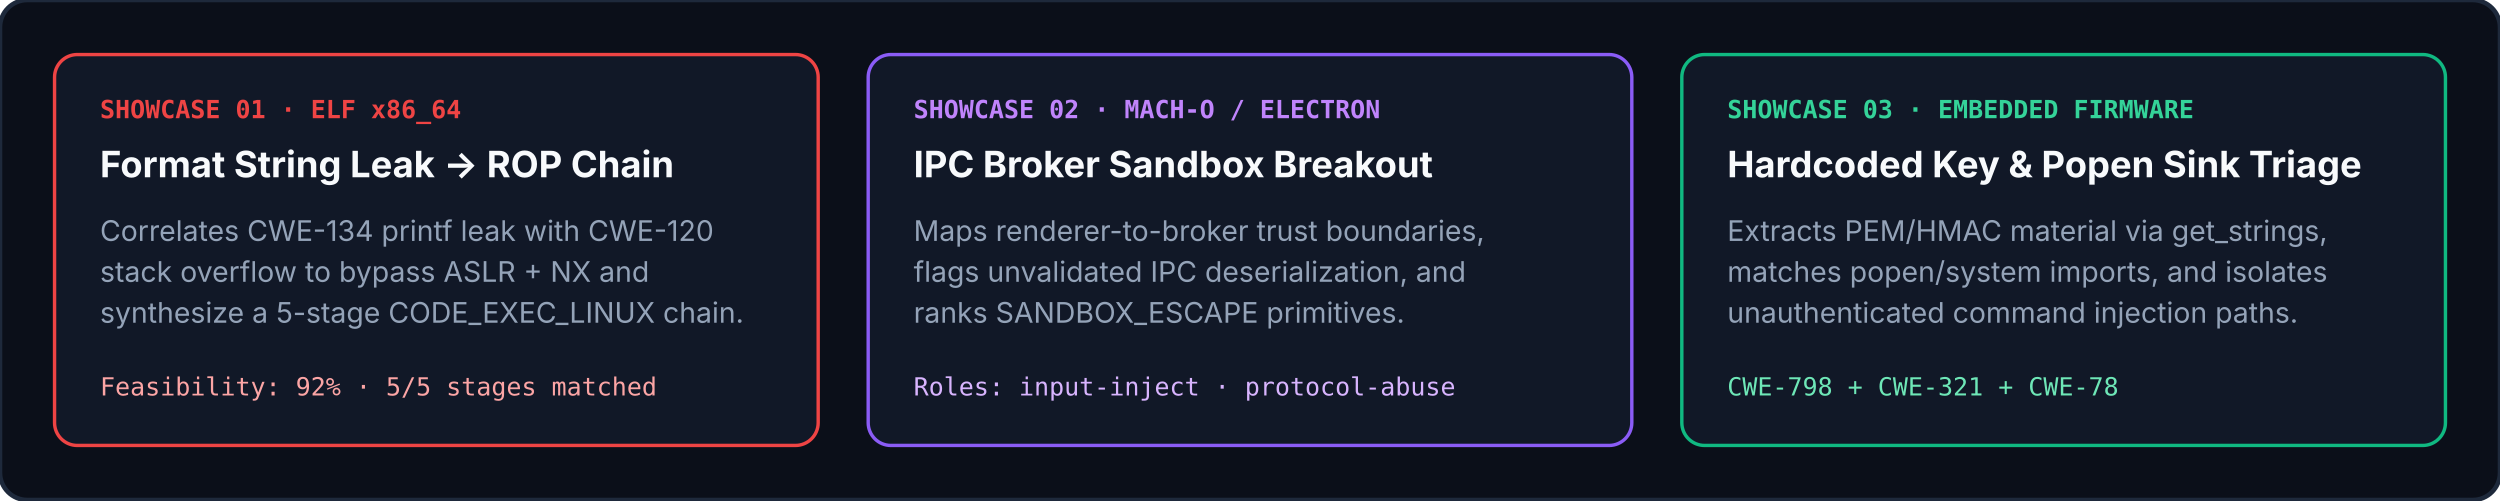
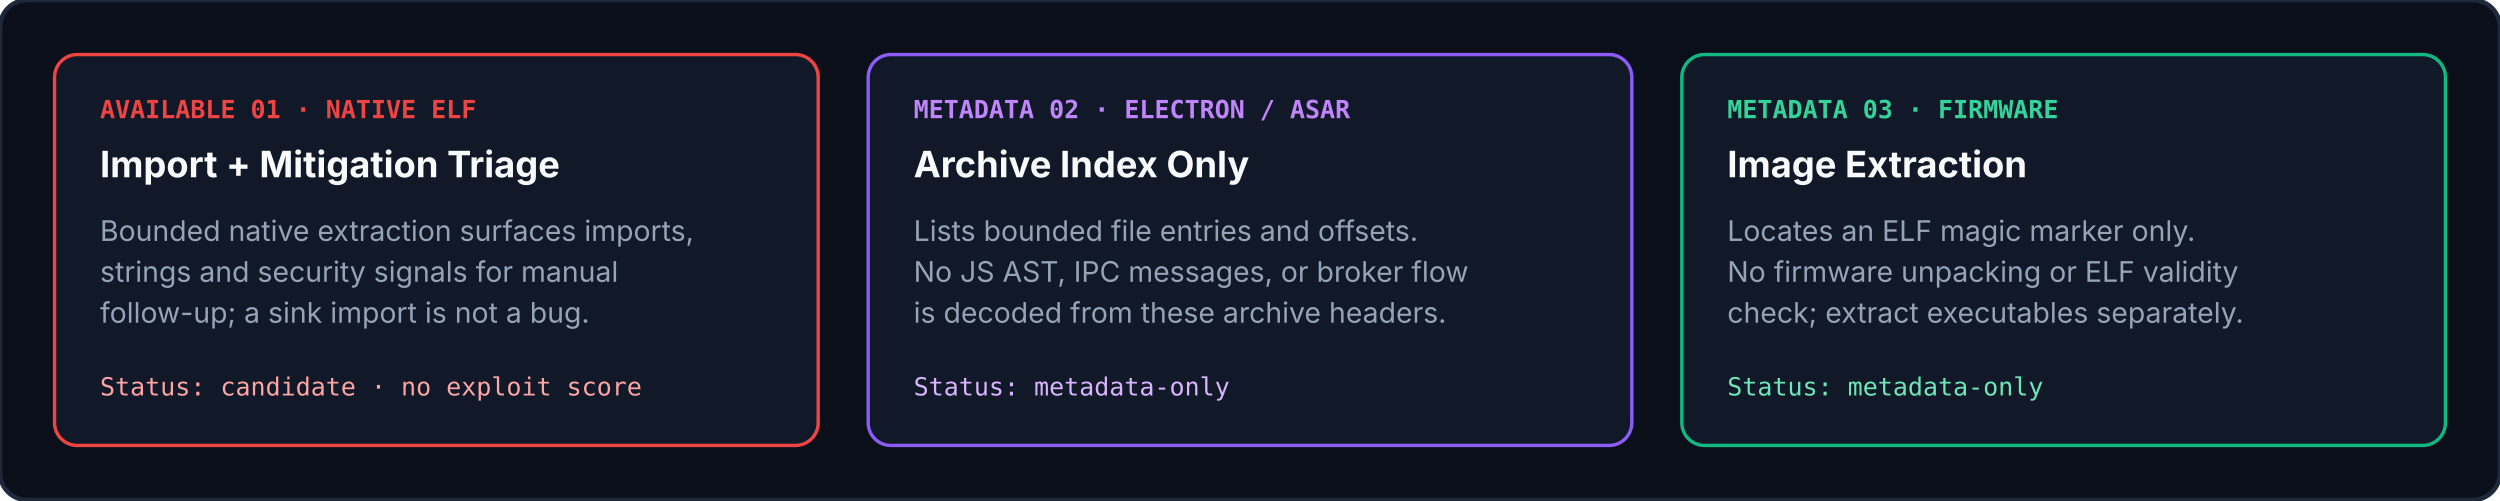
<svg xmlns="http://www.w3.org/2000/svg" viewBox="0 0 1100 220" width="100%" height="100%">
  <rect width="1100" height="220" rx="12" fill="#0b0f19" stroke="#1e293b" stroke-width="2" />
  <rect x="24" y="24" width="336" height="172" rx="10" fill="#111827" stroke="#ef4444" stroke-width="1.5" />
-   <text x="44" y="52" fill="#ef4444" font-family="ui-monospace, SFMono-Regular, Menlo, monospace" font-size="11" font-weight="700">SHOWCASE 01 · ELF x86_64</text>
-   <text x="44" y="78" fill="#f8fafc" font-family="system-ui, -apple-system, sans-serif" font-size="16" font-weight="700">Format String Leak → ROP Chain</text>
-   <text x="44" y="106" fill="#94a3b8" font-family="system-ui, -apple-system, sans-serif" font-size="12.5">Correlates CWE-134 printf leak with CWE-120</text>
-   <text x="44" y="124" fill="#94a3b8" font-family="system-ui, -apple-system, sans-serif" font-size="12.5">stack overflow to bypass ASLR + NX and</text>
-   <text x="44" y="142" fill="#94a3b8" font-family="system-ui, -apple-system, sans-serif" font-size="12.5">synthesize a 5-stage CODE_EXEC_LINUX chain.</text>
-   <text x="44" y="174" fill="#fca5a5" font-family="ui-monospace, SFMono-Regular, Menlo, monospace" font-size="11">Feasibility: 92% · 5/5 stages matched</text>
+   <text x="44" y="52" fill="#ef4444" font-family="ui-monospace, SFMono-Regular, Menlo, monospace" font-size="11" font-weight="700">AVAILABLE 01 · NATIVE ELF</text>
+   <text x="44" y="78" fill="#f8fafc" font-family="system-ui, -apple-system, sans-serif" font-size="16" font-weight="700">Import + Mitigation Triage</text>
+   <text x="44" y="106" fill="#94a3b8" font-family="system-ui, -apple-system, sans-serif" font-size="12.5">Bounded native extraction surfaces imports,</text>
+   <text x="44" y="124" fill="#94a3b8" font-family="system-ui, -apple-system, sans-serif" font-size="12.5">strings and security signals for manual</text>
+   <text x="44" y="142" fill="#94a3b8" font-family="system-ui, -apple-system, sans-serif" font-size="12.5">follow-up; a sink import is not a bug.</text>
+   <text x="44" y="174" fill="#fca5a5" font-family="ui-monospace, SFMono-Regular, Menlo, monospace" font-size="11">Status: candidate · no exploit score</text>
  <rect x="382" y="24" width="336" height="172" rx="10" fill="#111827" stroke="#8b5cf6" stroke-width="1.5" />
-   <text x="402" y="52" fill="#c084fc" font-family="ui-monospace, SFMono-Regular, Menlo, monospace" font-size="11" font-weight="700">SHOWCASE 02 · MACH-O / ELECTRON</text>
-   <text x="402" y="78" fill="#f8fafc" font-family="system-ui, -apple-system, sans-serif" font-size="16" font-weight="700">IPC Broker Sandbox Breakout</text>
-   <text x="402" y="106" fill="#94a3b8" font-family="system-ui, -apple-system, sans-serif" font-size="12.5">Maps renderer-to-broker trust boundaries,</text>
-   <text x="402" y="124" fill="#94a3b8" font-family="system-ui, -apple-system, sans-serif" font-size="12.5">flags unvalidated IPC deserialization, and</text>
-   <text x="402" y="142" fill="#94a3b8" font-family="system-ui, -apple-system, sans-serif" font-size="12.5">ranks SANDBOX_ESCAPE primitives.</text>
-   <text x="402" y="174" fill="#d8b4fe" font-family="ui-monospace, SFMono-Regular, Menlo, monospace" font-size="11">Roles: input-inject · protocol-abuse</text>
+   <text x="402" y="52" fill="#c084fc" font-family="ui-monospace, SFMono-Regular, Menlo, monospace" font-size="11" font-weight="700">METADATA 02 · ELECTRON / ASAR</text>
+   <text x="402" y="78" fill="#f8fafc" font-family="system-ui, -apple-system, sans-serif" font-size="16" font-weight="700">Archive Index Only</text>
+   <text x="402" y="106" fill="#94a3b8" font-family="system-ui, -apple-system, sans-serif" font-size="12.5">Lists bounded file entries and offsets.</text>
+   <text x="402" y="124" fill="#94a3b8" font-family="system-ui, -apple-system, sans-serif" font-size="12.5">No JS AST, IPC messages, or broker flow</text>
+   <text x="402" y="142" fill="#94a3b8" font-family="system-ui, -apple-system, sans-serif" font-size="12.5">is decoded from these archive headers.</text>
+   <text x="402" y="174" fill="#d8b4fe" font-family="ui-monospace, SFMono-Regular, Menlo, monospace" font-size="11">Status: metadata-only</text>
  <rect x="740" y="24" width="336" height="172" rx="10" fill="#111827" stroke="#10b981" stroke-width="1.5" />
-   <text x="760" y="52" fill="#34d399" font-family="ui-monospace, SFMono-Regular, Menlo, monospace" font-size="11" font-weight="700">SHOWCASE 03 · EMBEDDED FIRMWARE</text>
-   <text x="760" y="78" fill="#f8fafc" font-family="system-ui, -apple-system, sans-serif" font-size="16" font-weight="700">Hardcoded Key &amp; Popen Sink Triage</text>
-   <text x="760" y="106" fill="#94a3b8" font-family="system-ui, -apple-system, sans-serif" font-size="12.5">Extracts PEM/HMAC material via get_strings,</text>
-   <text x="760" y="124" fill="#94a3b8" font-family="system-ui, -apple-system, sans-serif" font-size="12.5">matches popen/system imports, and isolates</text>
-   <text x="760" y="142" fill="#94a3b8" font-family="system-ui, -apple-system, sans-serif" font-size="12.5">unauthenticated command injection paths.</text>
-   <text x="760" y="174" fill="#6ee7b7" font-family="ui-monospace, SFMono-Regular, Menlo, monospace" font-size="11">CWE-798 + CWE-321 + CWE-78</text>
+   <text x="760" y="52" fill="#34d399" font-family="ui-monospace, SFMono-Regular, Menlo, monospace" font-size="11" font-weight="700">METADATA 03 · FIRMWARE</text>
+   <text x="760" y="78" fill="#f8fafc" font-family="system-ui, -apple-system, sans-serif" font-size="16" font-weight="700">Image Extraction</text>
+   <text x="760" y="106" fill="#94a3b8" font-family="system-ui, -apple-system, sans-serif" font-size="12.5">Locates an ELF magic marker only.</text>
+   <text x="760" y="124" fill="#94a3b8" font-family="system-ui, -apple-system, sans-serif" font-size="12.5">No firmware unpacking or ELF validity</text>
+   <text x="760" y="142" fill="#94a3b8" font-family="system-ui, -apple-system, sans-serif" font-size="12.5">check; extract executables separately.</text>
+   <text x="760" y="174" fill="#6ee7b7" font-family="ui-monospace, SFMono-Regular, Menlo, monospace" font-size="11">Status: metadata-only</text>
</svg>
